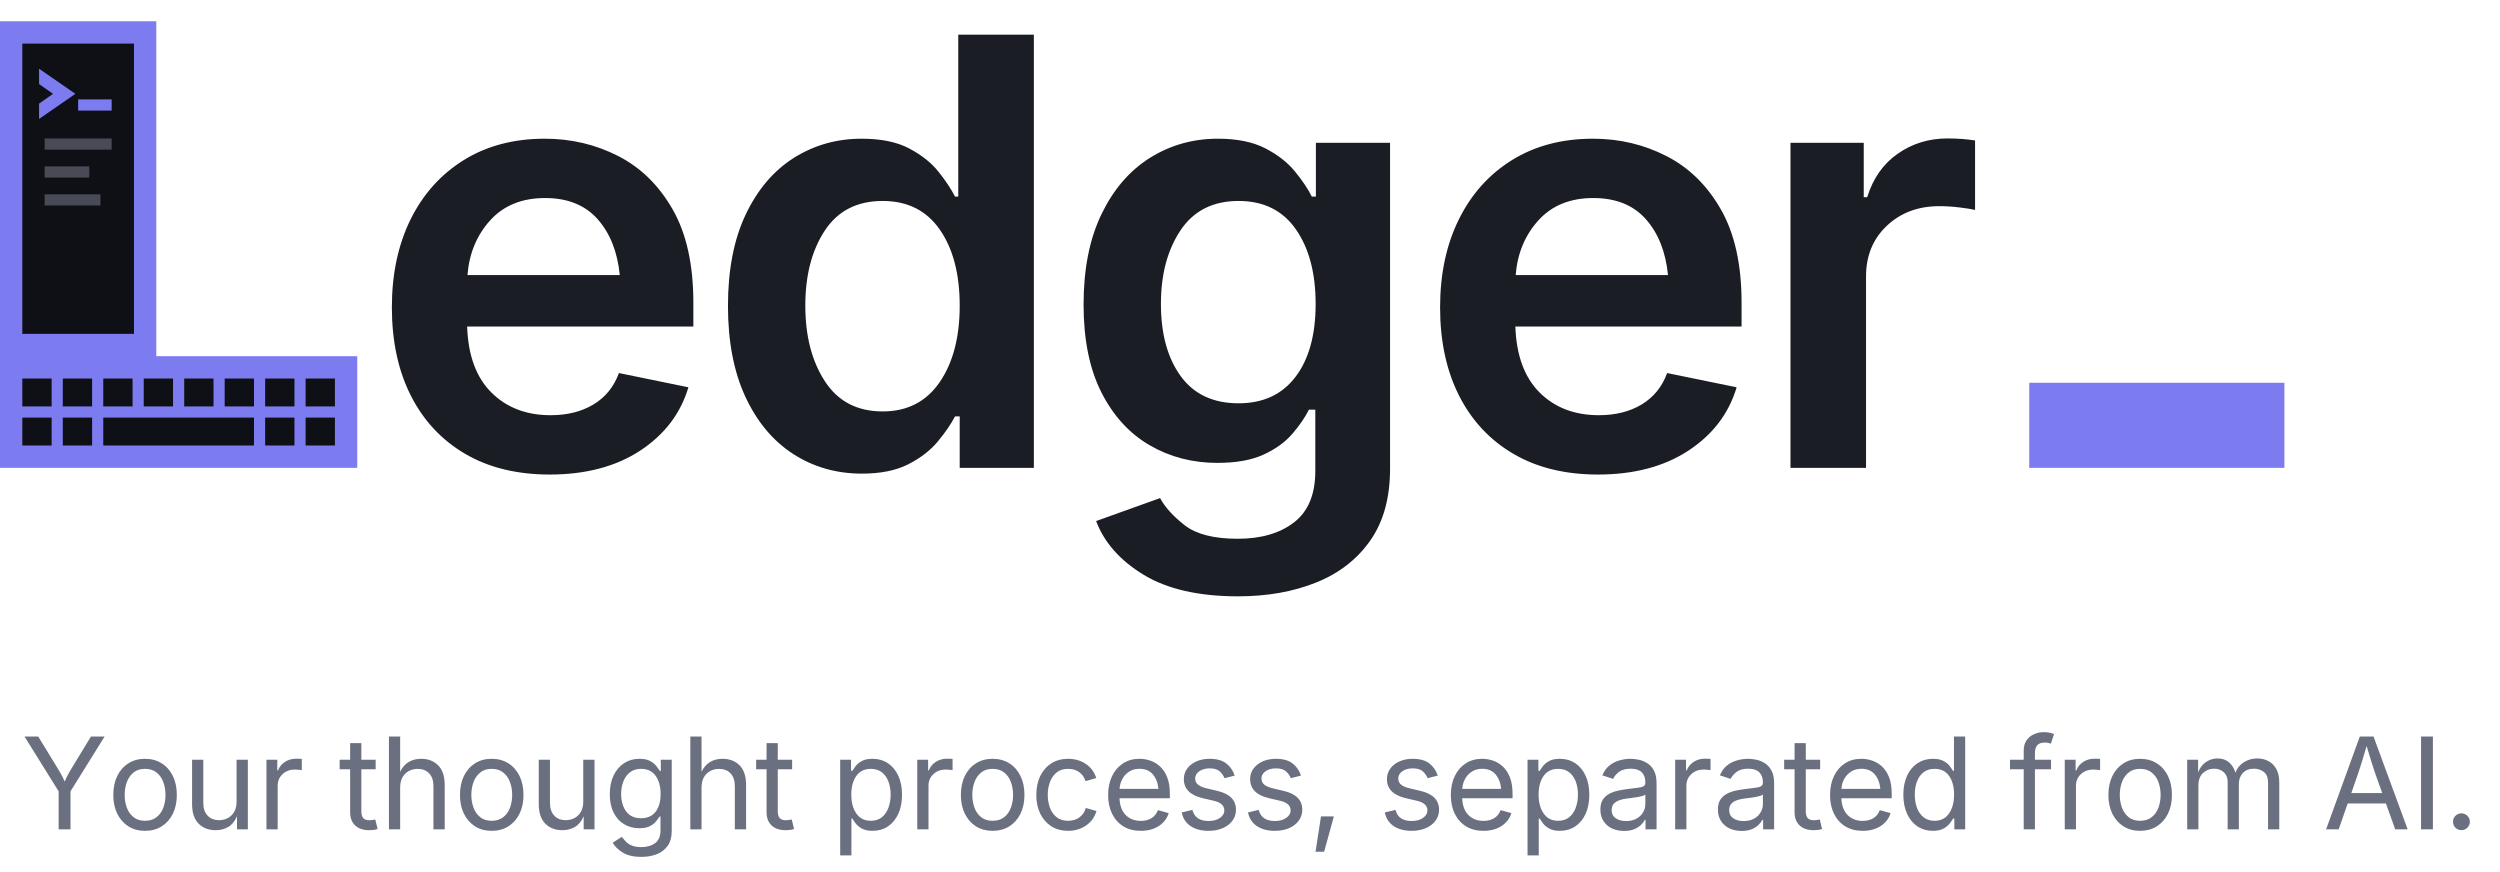
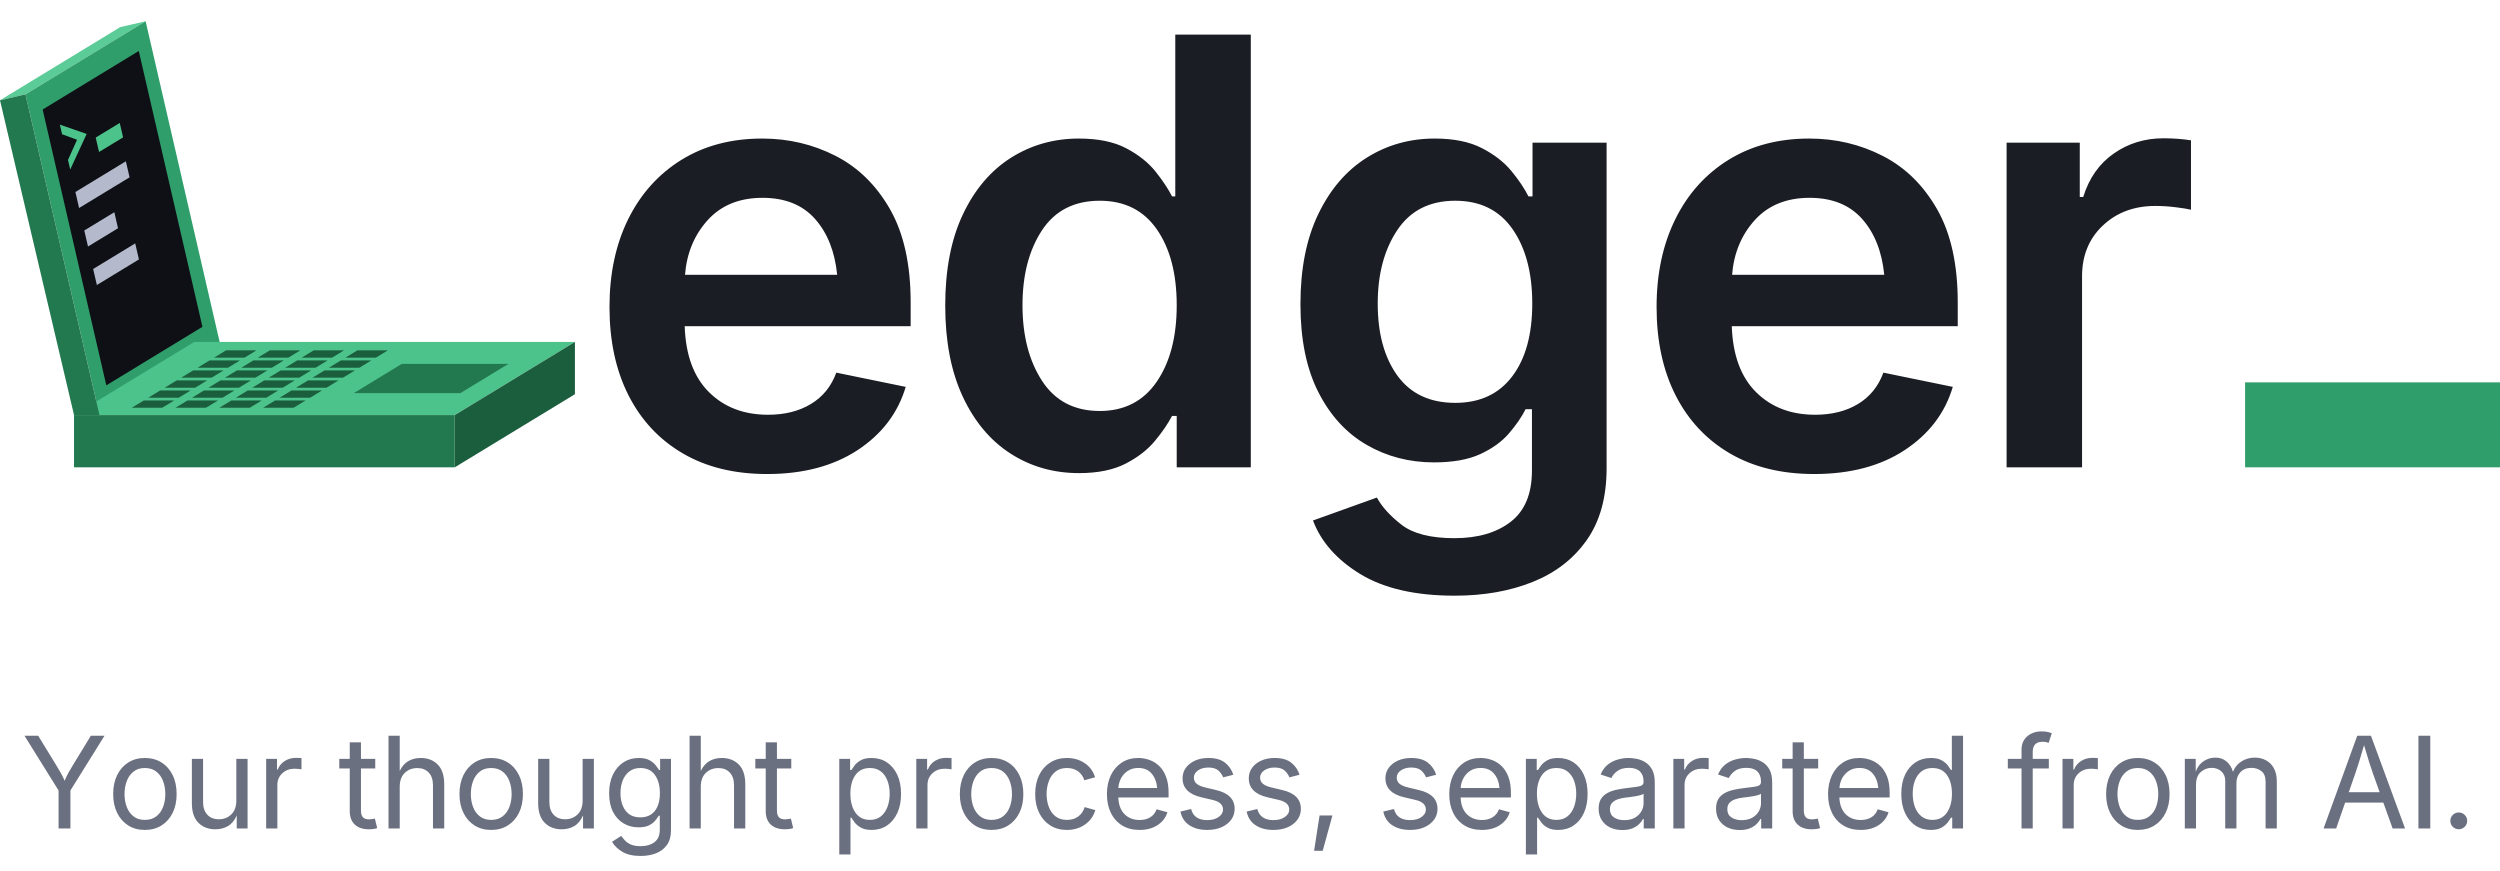
- <svg xmlns="http://www.w3.org/2000/svg" width="470.25" height="164" viewBox="0 0 470.25 164" role="img" aria-label="Ledger — Your thought process, separated from AI.">
-   <g transform="translate(0 4) scale(0.2625)">
-     <path d="M0 0L112 0L112 240L256 240L256 320L0 320Z" fill="#7C7CF0" />
-     <rect x="16" y="16" width="80" height="208" fill="#0E1016" />
-     <path d="M28 34L54 52L28 70L28 59L38 52L28 45Z" fill="#7C7CF0" />
-     <rect x="56" y="56" width="24" height="8" fill="#7C7CF0" />
-     <rect x="32" y="84" width="48" height="8" fill="#B4BACB" fill-opacity="0.35" />
-     <rect x="32" y="104" width="32" height="8" fill="#B4BACB" fill-opacity="0.35" />
-     <rect x="32" y="124" width="40" height="8" fill="#B4BACB" fill-opacity="0.35" />
-     <rect x="16" y="256" width="21" height="20" fill="#0E1016" />
-     <rect x="45" y="256" width="21" height="20" fill="#0E1016" />
-     <rect x="74" y="256" width="21" height="20" fill="#0E1016" />
-     <rect x="103" y="256" width="21" height="20" fill="#0E1016" />
-     <rect x="132" y="256" width="21" height="20" fill="#0E1016" />
-     <rect x="161" y="256" width="21" height="20" fill="#0E1016" />
-     <rect x="190" y="256" width="21" height="20" fill="#0E1016" />
-     <rect x="219" y="256" width="21" height="20" fill="#0E1016" />
-     <rect x="16" y="284" width="21" height="20" fill="#0E1016" />
-     <rect x="45" y="284" width="21" height="20" fill="#0E1016" />
-     <rect x="74" y="284" width="108" height="20" fill="#0E1016" />
-     <rect x="190" y="284" width="21" height="20" fill="#0E1016" />
-     <rect x="219" y="284" width="21" height="20" fill="#0E1016" />
+ <svg xmlns="http://www.w3.org/2000/svg" width="470.76" height="164" viewBox="0 0 470.76 164" role="img" aria-label="Ledger — Your thought process, separated from AI.">
+   <path d="M4.79 17.77L0.00 18.88L22.63 5.11L27.42 4.00Z" fill="#5BCB97" />
+   <path d="M18.73 78.16L4.79 17.77L27.42 4.00L41.36 64.39Z" fill="#2F9E6B" />
+   <path d="M20.02 72.56L8.03 20.62L26.13 9.60L38.12 61.54Z" fill="#0E1016" />
+   <path d="M11.27 23.47L16.32 25.22L13.22 31.93L12.80 30.12L14.51 26.32L11.69 25.28Z" fill="#4CC38A" />
+   <path d="M18.65 28.62L18.02 25.90L22.55 23.15L23.18 25.87Z" fill="#4CC38A" />
+   <path d="M14.89 39.17L14.20 36.15L23.70 30.37L24.40 33.39Z" fill="#B4BACB" />
+   <path d="M16.57 46.42L15.87 43.40L21.53 39.96L22.22 42.98Z" fill="#B4BACB" />
+   <path d="M18.24 53.67L17.54 50.65L25.46 45.83L26.16 48.85Z" fill="#B4BACB" />
+   <path d="M13.94 78.16L85.63 78.16L108.26 64.39L36.57 64.39Z" fill="#4CC38A" />
+   <path d="M24.81 76.78L30.54 76.78L32.81 75.41L27.07 75.41Z" fill="#1B5E3E" />
+   <path d="M27.91 74.90L33.64 74.90L35.91 73.52L30.17 73.52Z" fill="#1B5E3E" />
+   <path d="M31.01 73.01L36.74 73.01L39.01 71.63L33.27 71.63Z" fill="#1B5E3E" />
+   <path d="M34.11 71.12L39.84 71.12L42.10 69.75L36.37 69.75Z" fill="#1B5E3E" />
+   <path d="M37.21 69.24L42.94 69.24L45.20 67.86L39.47 67.86Z" fill="#1B5E3E" />
+   <path d="M40.31 67.35L46.04 67.35L48.30 65.97L42.57 65.97Z" fill="#1B5E3E" />
+   <path d="M33.05 76.78L38.79 76.78L41.05 75.41L35.31 75.41Z" fill="#1B5E3E" />
+   <path d="M36.15 74.90L41.89 74.90L44.15 73.52L38.41 73.52Z" fill="#1B5E3E" />
+   <path d="M39.25 73.01L44.99 73.01L47.25 71.63L41.51 71.63Z" fill="#1B5E3E" />
+   <path d="M42.35 71.12L48.09 71.12L50.35 69.75L44.61 69.75Z" fill="#1B5E3E" />
+   <path d="M45.45 69.24L51.19 69.24L53.45 67.86L47.71 67.86Z" fill="#1B5E3E" />
+   <path d="M48.55 67.35L54.29 67.35L56.55 65.97L50.81 65.97Z" fill="#1B5E3E" />
+   <path d="M41.30 76.78L47.03 76.78L49.29 75.41L43.56 75.41Z" fill="#1B5E3E" />
+   <path d="M44.40 74.90L50.13 74.90L52.39 73.52L46.66 73.52Z" fill="#1B5E3E" />
+   <path d="M47.50 73.01L53.23 73.01L55.49 71.63L49.76 71.63Z" fill="#1B5E3E" />
+   <path d="M50.60 71.12L56.33 71.12L58.59 69.75L52.86 69.75Z" fill="#1B5E3E" />
+   <path d="M53.70 69.24L59.43 69.24L61.69 67.86L55.96 67.86Z" fill="#1B5E3E" />
+   <path d="M56.80 67.35L62.53 67.35L64.79 65.97L59.06 65.97Z" fill="#1B5E3E" />
+   <path d="M49.54 76.78L55.28 76.78L57.54 75.41L51.80 75.41Z" fill="#1B5E3E" />
+   <path d="M52.64 74.90L58.38 74.90L60.64 73.52L54.90 73.52Z" fill="#1B5E3E" />
+   <path d="M55.74 73.01L61.48 73.01L63.74 71.63L58.00 71.63Z" fill="#1B5E3E" />
+   <path d="M58.84 71.12L64.58 71.12L66.84 69.75L61.10 69.75Z" fill="#1B5E3E" />
+   <path d="M61.94 69.24L67.67 69.24L69.94 67.86L64.20 67.86Z" fill="#1B5E3E" />
+   <path d="M65.04 67.35L70.77 67.35L73.04 65.97L67.30 65.97Z" fill="#1B5E3E" />
+   <path d="M66.61 74.03L86.68 74.03L95.74 68.52L75.66 68.52Z" fill="#23794F" />
+   <path d="M85.63 78.16L108.26 64.39L108.26 74.23L85.63 88.00Z" fill="#1B5E3E" />
+   <path d="M13.94 78.16L85.63 78.16L85.63 88.00L13.94 88.00Z" fill="#23794F" />
+   <path d="M18.73 78.16L4.79 17.77L0.00 18.88L13.94 78.16Z" fill="#23794F" />
+   <g transform="translate(41.06 0)">
+     <path d="M103.40 89.26L103.40 89.26Q94.16 89.26 87.52 85.38Q80.87 81.49 77.29 74.44Q73.71 67.38 73.71 57.81L73.71 57.81Q73.71 48.41 77.23 41.27Q80.76 34.13 87.24 30.11Q93.72 26.09 102.47 26.09L102.47 26.09Q109.91 26.09 116.28 29.35Q122.65 32.60 126.54 39.41Q130.42 46.22 130.42 56.94L130.42 56.94L130.42 61.42L87.87 61.42Q88.14 69.57 92.44 73.84Q96.73 78.10 103.57 78.10L103.57 78.10Q108.27 78.10 111.63 76.08Q115.00 74.05 116.42 70.17L116.42 70.17L129.49 72.85Q127.30 80.23 120.44 84.75Q113.57 89.26 103.40 89.26ZM87.93 51.74L87.93 51.74L116.58 51.74Q115.93 45.18 112.40 41.21Q108.87 37.25 102.53 37.25L102.53 37.25Q96.02 37.25 92.22 41.43Q88.42 45.62 87.93 51.74ZM162.14 89.09L162.14 89.09Q154.93 89.09 149.21 85.40Q143.50 81.71 140.22 74.66Q136.93 67.60 136.93 57.54L136.93 57.54Q136.93 47.37 140.27 40.34Q143.61 33.31 149.32 29.70Q155.04 26.09 162.09 26.09L162.09 26.09Q167.56 26.09 171.03 27.93Q174.50 29.76 176.53 32.30Q178.55 34.84 179.64 36.98L179.64 36.98L180.25 36.98L180.25 6.52L194.47 6.52L194.47 88L180.52 88L180.52 78.32L179.64 78.32Q178.50 80.51 176.42 83.02Q174.34 85.54 170.87 87.32Q167.39 89.09 162.14 89.09ZM166.03 77.39L166.03 77.39Q172.97 77.39 176.75 71.89Q180.52 66.40 180.52 57.48L180.52 57.48Q180.52 48.57 176.77 43.18Q173.03 37.80 166.03 37.80L166.03 37.80Q158.81 37.80 155.14 43.38Q151.48 48.95 151.48 57.48L151.48 57.48Q151.48 66.07 155.17 71.73Q158.86 77.39 166.03 77.39ZM232.86 112.17L232.86 112.17Q221.82 112.17 215.14 108.13Q208.47 104.08 206.18 98.01L206.18 98.01L218.21 93.69Q219.63 96.31 222.88 98.83Q226.14 101.34 232.81 101.34L232.81 101.34Q239.43 101.34 243.42 98.25Q247.41 95.16 247.41 88.60L247.41 88.60L247.41 77.06L246.21 77.06Q245.11 79.25 243.09 81.60Q241.07 83.95 237.68 85.51Q234.29 87.07 228.98 87.07L228.98 87.07Q221.98 87.07 216.27 83.76Q210.55 80.45 207.19 73.84Q203.82 67.22 203.82 57.27L203.82 57.27Q203.82 47.26 207.19 40.29Q210.55 33.31 216.29 29.70Q222.04 26.09 229.09 26.09L229.09 26.09Q234.50 26.09 238.00 27.90Q241.50 29.70 243.58 32.25Q245.66 34.79 246.75 36.98L246.75 36.98L247.52 36.98L247.52 26.86L261.47 26.86L261.47 88.16Q261.47 96.37 257.75 101.67Q254.03 106.98 247.57 109.57Q241.12 112.17 232.86 112.17ZM232.97 75.86L232.97 75.86Q239.92 75.86 243.69 70.88Q247.47 65.91 247.47 57.16L247.47 57.16Q247.47 48.46 243.75 43.13Q240.03 37.80 232.97 37.80L232.97 37.80Q225.75 37.80 222.06 43.32Q218.37 48.84 218.37 57.16L218.37 57.16Q218.37 65.63 222.09 70.75Q225.81 75.86 232.97 75.86ZM300.57 89.26L300.57 89.26Q291.33 89.26 284.69 85.38Q278.04 81.49 274.46 74.44Q270.88 67.38 270.88 57.81L270.88 57.81Q270.88 48.41 274.41 41.27Q277.93 34.13 284.41 30.11Q290.89 26.09 299.64 26.09L299.64 26.09Q307.08 26.09 313.45 29.35Q319.82 32.60 323.71 39.41Q327.59 46.22 327.59 56.94L327.59 56.94L327.59 61.42L285.04 61.42Q285.32 69.57 289.61 73.84Q293.90 78.10 300.74 78.10L300.74 78.10Q305.44 78.10 308.80 76.08Q312.17 74.05 313.59 70.17L313.59 70.17L326.66 72.85Q324.47 80.23 317.61 84.75Q310.75 89.26 300.57 89.26ZM285.10 51.74L285.10 51.74L313.75 51.74Q313.10 45.18 309.57 41.21Q306.04 37.25 299.70 37.25L299.70 37.25Q293.19 37.25 289.39 41.43Q285.59 45.62 285.10 51.74ZM351.00 88L336.79 88L336.79 26.86L350.57 26.86L350.57 37.09L351.22 37.09Q352.86 31.78 356.97 28.91Q361.07 26.04 366.32 26.04L366.32 26.04Q369.05 26.04 371.51 26.42L371.51 26.42L371.51 39.49Q370.64 39.27 368.67 39.03Q366.70 38.78 364.79 38.78L364.79 38.78Q358.82 38.78 354.91 42.47Q351.00 46.16 351.00 52.02L351.00 52.02L351.00 88Z" fill="#1B1D24" />
+     <rect x="381.7" y="72" width="48" height="16" fill="#2F9E6B" />
  </g>
-   <path d="M103.40 89.26L103.40 89.26Q94.16 89.26 87.52 85.38Q80.87 81.49 77.29 74.44Q73.71 67.38 73.71 57.81L73.71 57.81Q73.71 48.41 77.23 41.27Q80.76 34.13 87.24 30.11Q93.72 26.09 102.47 26.09L102.47 26.09Q109.91 26.09 116.28 29.35Q122.65 32.60 126.54 39.41Q130.42 46.22 130.42 56.94L130.42 56.94L130.42 61.42L87.87 61.42Q88.14 69.57 92.44 73.84Q96.73 78.10 103.57 78.10L103.57 78.10Q108.27 78.10 111.63 76.08Q115.00 74.05 116.42 70.17L116.42 70.17L129.49 72.85Q127.30 80.23 120.44 84.75Q113.57 89.26 103.40 89.26ZM87.93 51.74L87.93 51.74L116.58 51.74Q115.93 45.18 112.40 41.21Q108.87 37.25 102.53 37.25L102.53 37.25Q96.02 37.25 92.22 41.43Q88.42 45.62 87.93 51.74ZM162.14 89.09L162.14 89.09Q154.93 89.09 149.21 85.40Q143.50 81.71 140.22 74.66Q136.93 67.60 136.93 57.54L136.93 57.54Q136.93 47.37 140.27 40.34Q143.61 33.31 149.32 29.70Q155.04 26.09 162.09 26.09L162.09 26.09Q167.56 26.09 171.03 27.93Q174.50 29.76 176.53 32.30Q178.55 34.84 179.64 36.98L179.64 36.98L180.25 36.98L180.25 6.52L194.47 6.52L194.47 88L180.52 88L180.52 78.32L179.64 78.32Q178.50 80.51 176.42 83.02Q174.34 85.54 170.87 87.32Q167.39 89.09 162.14 89.09ZM166.03 77.39L166.03 77.39Q172.97 77.39 176.75 71.89Q180.52 66.40 180.52 57.48L180.52 57.48Q180.52 48.57 176.77 43.18Q173.03 37.80 166.03 37.80L166.03 37.80Q158.81 37.80 155.14 43.38Q151.48 48.95 151.48 57.48L151.48 57.48Q151.48 66.07 155.17 71.73Q158.86 77.39 166.03 77.39ZM232.86 112.17L232.86 112.17Q221.82 112.17 215.14 108.13Q208.47 104.08 206.18 98.01L206.18 98.01L218.21 93.69Q219.63 96.31 222.88 98.83Q226.14 101.34 232.81 101.34L232.81 101.34Q239.43 101.34 243.42 98.25Q247.41 95.16 247.41 88.60L247.41 88.60L247.41 77.06L246.21 77.06Q245.11 79.25 243.09 81.60Q241.07 83.95 237.68 85.51Q234.29 87.07 228.98 87.07L228.98 87.07Q221.98 87.07 216.27 83.76Q210.55 80.45 207.19 73.84Q203.82 67.22 203.82 57.27L203.82 57.27Q203.82 47.26 207.19 40.29Q210.55 33.31 216.29 29.70Q222.04 26.09 229.09 26.09L229.09 26.09Q234.50 26.09 238.00 27.90Q241.50 29.70 243.58 32.25Q245.66 34.79 246.75 36.98L246.75 36.98L247.52 36.98L247.52 26.86L261.47 26.86L261.47 88.16Q261.47 96.37 257.75 101.67Q254.03 106.98 247.57 109.57Q241.12 112.17 232.86 112.17ZM232.97 75.86L232.97 75.86Q239.92 75.86 243.69 70.88Q247.47 65.91 247.47 57.16L247.47 57.16Q247.47 48.46 243.75 43.13Q240.03 37.80 232.97 37.80L232.97 37.80Q225.75 37.80 222.06 43.32Q218.37 48.84 218.37 57.16L218.37 57.16Q218.37 65.63 222.09 70.75Q225.81 75.86 232.97 75.86ZM300.57 89.26L300.57 89.26Q291.33 89.26 284.69 85.38Q278.04 81.49 274.46 74.44Q270.88 67.38 270.88 57.81L270.88 57.81Q270.88 48.41 274.41 41.27Q277.93 34.13 284.41 30.11Q290.89 26.09 299.64 26.09L299.64 26.09Q307.08 26.09 313.45 29.35Q319.82 32.60 323.71 39.41Q327.59 46.22 327.59 56.94L327.59 56.94L327.59 61.42L285.04 61.42Q285.32 69.57 289.61 73.84Q293.90 78.10 300.74 78.10L300.74 78.10Q305.44 78.10 308.80 76.08Q312.17 74.05 313.59 70.17L313.59 70.17L326.66 72.85Q324.47 80.23 317.61 84.75Q310.75 89.26 300.57 89.26ZM285.10 51.74L285.10 51.74L313.75 51.74Q313.10 45.18 309.57 41.21Q306.04 37.25 299.70 37.25L299.70 37.25Q293.19 37.25 289.39 41.43Q285.59 45.62 285.10 51.74ZM351.00 88L336.79 88L336.79 26.86L350.57 26.86L350.57 37.09L351.22 37.09Q352.86 31.78 356.97 28.91Q361.07 26.04 366.32 26.04L366.32 26.04Q369.05 26.04 371.51 26.42L371.51 26.42L371.51 39.49Q370.64 39.27 368.67 39.03Q366.70 38.78 364.79 38.78L364.79 38.78Q358.82 38.78 354.91 42.47Q351.00 46.16 351.00 52.02L351.00 52.02L351.00 88Z" fill="#1B1D24" />
-   <rect x="381.7" y="72" width="48" height="16" fill="#7C7CF0" />
  <path d="M13.26 156L11.03 156L11.03 148.85L4.61 138.54L7.19 138.54L10.64 144.18Q11.09 144.90 11.45 145.55Q11.82 146.20 12.17 147.02L12.17 147.02Q12.52 146.18 12.88 145.52Q13.25 144.87 13.67 144.18L13.67 144.18L17.11 138.54L19.68 138.54L13.26 148.85L13.26 156ZM27.27 156.28L27.27 156.28Q25.49 156.28 24.15 155.44Q22.81 154.59 22.06 153.07Q21.31 151.55 21.31 149.53L21.31 149.53Q21.31 147.48 22.06 145.95Q22.81 144.42 24.15 143.58Q25.49 142.73 27.27 142.73L27.27 142.73Q29.07 142.73 30.41 143.58Q31.76 144.42 32.51 145.95Q33.26 147.48 33.26 149.53L33.26 149.53Q33.26 151.55 32.51 153.07Q31.76 154.59 30.41 155.44Q29.07 156.28 27.27 156.28ZM27.27 154.39L27.27 154.39Q28.60 154.39 29.45 153.71Q30.31 153.04 30.72 151.93Q31.13 150.82 31.13 149.53L31.13 149.53Q31.13 148.23 30.72 147.11Q30.31 145.99 29.45 145.31Q28.60 144.62 27.27 144.62L27.27 144.62Q25.96 144.62 25.12 145.31Q24.27 145.99 23.86 147.11Q23.45 148.22 23.45 149.53L23.45 149.53Q23.45 150.82 23.86 151.93Q24.27 153.04 25.12 153.71Q25.96 154.39 27.27 154.39ZM40.57 156.16L40.57 156.16Q38.59 156.16 37.36 154.93Q36.13 153.70 36.13 151.22L36.13 151.22L36.13 142.90L38.24 142.90L38.24 151.04Q38.24 152.55 39.04 153.41Q39.83 154.27 41.21 154.27L41.21 154.27Q42.61 154.27 43.56 153.35Q44.50 152.43 44.50 150.75L44.50 150.75L44.50 142.90L46.62 142.90L46.62 156L44.58 156L44.58 153.55Q43.94 154.98 42.90 155.57Q41.86 156.16 40.57 156.16ZM52.23 156L50.12 156L50.12 142.90L52.16 142.90L52.16 144.91L52.30 144.91Q52.67 143.92 53.60 143.31Q54.53 142.71 55.70 142.71L55.70 142.71Q55.94 142.71 56.26 142.72Q56.58 142.73 56.77 142.75L56.77 142.75L56.77 144.87Q56.67 144.84 56.30 144.80Q55.92 144.75 55.50 144.75L55.50 144.75Q54.08 144.75 53.16 145.61Q52.23 146.47 52.23 147.80L52.23 147.80L52.23 156ZM67.97 142.90L70.66 142.90L70.66 144.70L67.97 144.70L67.97 152.60Q67.97 153.48 68.33 153.88Q68.68 154.29 69.52 154.29L69.52 154.29Q69.71 154.29 70.03 154.24Q70.34 154.20 70.59 154.15L70.59 154.15L71.03 155.93Q70.70 156.05 70.28 156.11Q69.87 156.16 69.46 156.16L69.46 156.16Q67.76 156.16 66.81 155.27Q65.86 154.37 65.86 152.77L65.86 152.77L65.86 144.70L63.89 144.70L63.89 142.90L65.86 142.90L65.86 139.78L67.97 139.78L67.97 142.90ZM75.27 148.15L75.27 148.15L75.27 156L73.16 156L73.16 138.54L75.27 138.54L75.27 145.17Q75.91 143.86 76.92 143.30Q77.92 142.73 79.21 142.73L79.21 142.73Q81.20 142.73 82.42 143.96Q83.65 145.20 83.65 147.68L83.65 147.68L83.65 156L81.53 156L81.53 147.86Q81.53 146.34 80.74 145.49Q79.94 144.63 78.57 144.63L78.57 144.63Q77.16 144.63 76.21 145.55Q75.27 146.47 75.27 148.15ZM92.48 156.28L92.48 156.28Q90.70 156.28 89.36 155.44Q88.02 154.59 87.27 153.07Q86.52 151.55 86.52 149.53L86.52 149.53Q86.52 147.48 87.27 145.95Q88.02 144.42 89.36 143.58Q90.70 142.73 92.48 142.73L92.48 142.73Q94.28 142.73 95.62 143.58Q96.97 144.42 97.72 145.95Q98.47 147.48 98.47 149.53L98.47 149.53Q98.47 151.55 97.72 153.07Q96.97 154.59 95.62 155.44Q94.28 156.28 92.48 156.28ZM92.48 154.39L92.48 154.39Q93.81 154.39 94.66 153.71Q95.52 153.04 95.93 151.93Q96.34 150.82 96.34 149.53L96.34 149.53Q96.34 148.23 95.93 147.11Q95.52 145.99 94.66 145.31Q93.81 144.62 92.48 144.62L92.48 144.62Q91.17 144.62 90.33 145.31Q89.48 145.99 89.07 147.11Q88.66 148.22 88.66 149.53L88.66 149.53Q88.66 150.82 89.07 151.93Q89.48 153.04 90.33 153.71Q91.17 154.39 92.48 154.39ZM105.78 156.16L105.78 156.16Q103.80 156.16 102.57 154.93Q101.34 153.70 101.34 151.22L101.34 151.22L101.34 142.90L103.45 142.90L103.45 151.04Q103.45 152.55 104.25 153.41Q105.04 154.27 106.42 154.27L106.42 154.27Q107.82 154.27 108.77 153.35Q109.71 152.43 109.71 150.75L109.71 150.75L109.71 142.90L111.83 142.90L111.83 156L109.79 156L109.79 153.55Q109.15 154.98 108.11 155.57Q107.07 156.16 105.78 156.16ZM120.64 161.18L120.64 161.18Q118.46 161.18 117.16 160.38Q115.86 159.59 115.25 158.51L115.25 158.51L116.96 157.41Q117.24 157.78 117.66 158.24Q118.07 158.70 118.78 159.02Q119.49 159.34 120.64 159.34L120.64 159.34Q122.21 159.34 123.23 158.59Q124.24 157.84 124.24 156.22L124.24 156.22L124.24 153.60L124.04 153.60Q123.82 153.97 123.41 154.49Q123.01 155.00 122.25 155.40Q121.50 155.79 120.23 155.79L120.23 155.79Q118.66 155.79 117.41 155.04Q116.15 154.30 115.43 152.87Q114.70 151.44 114.70 149.39L114.70 149.39Q114.70 147.36 115.41 145.87Q116.13 144.38 117.39 143.55Q118.65 142.73 120.28 142.73L120.28 142.73Q121.54 142.73 122.30 143.15Q123.06 143.57 123.47 144.11Q123.88 144.64 124.10 145.00L124.10 145.00L124.30 145.00L124.30 142.90L126.35 142.90L126.35 156.34Q126.35 158.03 125.59 159.10Q124.82 160.17 123.53 160.68Q122.24 161.18 120.64 161.18ZM120.58 153.91L120.58 153.91Q122.36 153.91 123.31 152.70Q124.26 151.49 124.26 149.34L124.26 149.34Q124.26 147.26 123.33 145.94Q122.40 144.62 120.58 144.62L120.58 144.62Q119.34 144.62 118.51 145.26Q117.68 145.90 117.26 146.96Q116.84 148.03 116.84 149.34L116.84 149.34Q116.84 151.36 117.79 152.64Q118.74 153.91 120.58 153.91ZM131.96 148.15L131.96 148.15L131.96 156L129.85 156L129.85 138.54L131.96 138.54L131.96 145.17Q132.61 143.86 133.61 143.30Q134.61 142.73 135.90 142.73L135.90 142.73Q137.89 142.73 139.12 143.96Q140.34 145.20 140.34 147.68L140.34 147.68L140.34 156L138.22 156L138.22 147.86Q138.22 146.34 137.43 145.49Q136.64 144.63 135.27 144.63L135.27 144.63Q133.85 144.63 132.90 145.55Q131.96 146.47 131.96 148.15ZM146.30 142.90L149.00 142.90L149.00 144.70L146.30 144.70L146.30 152.60Q146.30 153.48 146.66 153.88Q147.02 154.29 147.85 154.29L147.85 154.29Q148.05 154.29 148.36 154.24Q148.67 154.20 148.93 154.15L148.93 154.15L149.36 155.93Q149.03 156.05 148.62 156.11Q148.20 156.16 147.79 156.16L147.79 156.16Q146.09 156.16 145.14 155.27Q144.19 154.37 144.19 152.77L144.19 152.77L144.19 144.70L142.23 144.70L142.23 142.90L144.19 142.90L144.19 139.78L146.30 139.78L146.30 142.90ZM160.15 160.90L158.04 160.90L158.04 142.90L160.08 142.90L160.08 145.00L160.32 145.00Q160.54 144.64 160.94 144.11Q161.34 143.58 162.09 143.16Q162.84 142.73 164.11 142.73L164.11 142.73Q165.76 142.73 167.00 143.55Q168.25 144.38 168.96 145.89Q169.67 147.41 169.67 149.48L169.67 149.48Q169.67 151.57 168.97 153.09Q168.26 154.62 167.02 155.45Q165.77 156.28 164.13 156.28L164.13 156.28Q162.88 156.28 162.12 155.85Q161.36 155.43 160.95 154.88Q160.54 154.34 160.32 153.97L160.32 153.97L160.15 153.97L160.15 160.90ZM163.81 154.39L163.81 154.39Q165.04 154.39 165.87 153.73Q166.69 153.07 167.11 151.95Q167.53 150.83 167.53 149.46L167.53 149.46Q167.53 148.10 167.11 147.01Q166.70 145.91 165.88 145.27Q165.05 144.62 163.81 144.62L163.81 144.62Q162.01 144.62 161.07 145.96Q160.13 147.29 160.13 149.46L160.13 149.46Q160.13 151.65 161.08 153.02Q162.03 154.39 163.81 154.39ZM174.65 156L172.54 156L172.54 142.90L174.58 142.90L174.58 144.91L174.72 144.91Q175.08 143.92 176.01 143.31Q176.95 142.71 178.12 142.71L178.12 142.71Q178.35 142.71 178.67 142.72Q179.00 142.73 179.18 142.75L179.18 142.75L179.18 144.87Q179.09 144.84 178.72 144.80Q178.34 144.75 177.92 144.75L177.92 144.75Q176.50 144.75 175.58 145.61Q174.65 146.47 174.65 147.80L174.65 147.80L174.65 156ZM186.71 156.28L186.71 156.28Q184.93 156.28 183.58 155.44Q182.24 154.59 181.49 153.07Q180.74 151.55 180.74 149.53L180.74 149.53Q180.74 147.48 181.49 145.95Q182.24 144.42 183.58 143.58Q184.93 142.73 186.71 142.73L186.71 142.73Q188.50 142.73 189.85 143.58Q191.20 144.42 191.95 145.95Q192.70 147.48 192.70 149.53L192.70 149.53Q192.70 151.55 191.95 153.07Q191.20 154.59 189.85 155.44Q188.50 156.28 186.71 156.28ZM186.71 154.39L186.71 154.39Q188.03 154.39 188.89 153.71Q189.74 153.04 190.15 151.93Q190.56 150.82 190.56 149.53L190.56 149.53Q190.56 148.23 190.15 147.11Q189.74 145.99 188.89 145.31Q188.03 144.62 186.71 144.62L186.71 144.62Q185.39 144.62 184.55 145.31Q183.71 145.99 183.30 147.11Q182.89 148.22 182.89 149.53L182.89 149.53Q182.89 150.82 183.30 151.93Q183.71 153.04 184.55 153.71Q185.39 154.39 186.71 154.39ZM200.90 156.28L200.90 156.28Q199.12 156.28 197.77 155.44Q196.43 154.59 195.68 153.07Q194.93 151.55 194.93 149.53L194.93 149.53Q194.93 147.48 195.68 145.95Q196.43 144.42 197.77 143.58Q199.12 142.73 200.90 142.73L200.90 142.73Q202.80 142.73 204.23 143.69Q205.67 144.64 206.21 146.36L206.21 146.36L204.18 146.93Q203.89 145.92 203.04 145.27Q202.19 144.62 200.90 144.62L200.90 144.62Q199.59 144.62 198.74 145.31Q197.90 145.99 197.49 147.11Q197.08 148.22 197.08 149.53L197.08 149.53Q197.08 150.82 197.49 151.93Q197.90 153.04 198.74 153.71Q199.59 154.39 200.90 154.39L200.90 154.39Q202.22 154.39 203.08 153.72Q203.94 153.05 204.24 151.98L204.24 151.98L206.25 152.55Q205.73 154.30 204.27 155.29Q202.82 156.28 200.90 156.28ZM214.58 156.28L214.58 156.28Q212.69 156.28 211.31 155.44Q209.93 154.59 209.19 153.08Q208.44 151.57 208.44 149.55L208.44 149.55Q208.44 147.54 209.17 146.00Q209.90 144.47 211.23 143.60Q212.56 142.73 214.34 142.73L214.34 142.73Q215.38 142.73 216.39 143.08Q217.41 143.43 218.23 144.19Q219.06 144.96 219.55 146.21Q220.05 147.47 220.05 149.29L220.05 149.29L220.05 150.16L210.58 150.16Q210.66 152.21 211.75 153.31Q212.85 154.41 214.60 154.41L214.60 154.41Q215.76 154.41 216.59 153.90Q217.43 153.39 217.80 152.39L217.80 152.39L219.83 152.95Q219.38 154.44 217.99 155.36Q216.60 156.28 214.58 156.28ZM210.59 148.38L210.59 148.38L217.90 148.38Q217.75 146.71 216.85 145.66Q215.96 144.61 214.34 144.61L214.34 144.61Q213.21 144.61 212.40 145.14Q211.58 145.66 211.12 146.52Q210.65 147.38 210.59 148.38ZM227.32 156.28L227.32 156.28Q225.31 156.28 223.97 155.40Q222.63 154.52 222.28 152.82L222.28 152.82L224.29 152.34Q224.57 153.42 225.35 153.93Q226.13 154.43 227.30 154.43L227.30 154.43Q228.67 154.43 229.48 153.84Q230.30 153.26 230.30 152.45L230.30 152.45Q230.30 151.10 228.38 150.64L228.38 150.64L226.20 150.13Q222.68 149.30 222.68 146.55L222.68 146.55Q222.68 145.43 223.31 144.57Q223.95 143.71 225.04 143.22Q226.14 142.73 227.53 142.73L227.53 142.73Q229.56 142.73 230.68 143.62Q231.80 144.50 232.24 145.89L232.24 145.89L230.33 146.38Q230.06 145.68 229.44 145.10Q228.81 144.53 227.54 144.53L227.54 144.53Q226.37 144.53 225.59 145.07Q224.81 145.61 224.81 146.43L224.81 146.43Q224.81 147.15 225.34 147.59Q225.87 148.03 227.02 148.30L227.02 148.30L229.00 148.77Q230.78 149.19 231.63 150.08Q232.49 150.96 232.49 152.31L232.49 152.31Q232.49 153.46 231.84 154.35Q231.19 155.25 230.02 155.77Q228.86 156.28 227.32 156.28ZM239.79 156.28L239.79 156.28Q237.77 156.28 236.44 155.40Q235.10 154.52 234.75 152.82L234.75 152.82L236.75 152.34Q237.04 153.42 237.82 153.93Q238.59 154.43 239.77 154.43L239.77 154.43Q241.14 154.43 241.95 153.84Q242.77 153.26 242.77 152.45L242.77 152.45Q242.77 151.10 240.84 150.64L240.84 150.64L238.66 150.13Q235.15 149.30 235.15 146.55L235.15 146.55Q235.15 145.43 235.78 144.57Q236.41 143.71 237.51 143.22Q238.61 142.73 240.00 142.73L240.00 142.73Q242.03 142.73 243.15 143.62Q244.27 144.50 244.71 145.89L244.71 145.89L242.80 146.38Q242.53 145.68 241.91 145.10Q241.28 144.53 240.01 144.53L240.01 144.53Q238.84 144.53 238.06 145.07Q237.28 145.61 237.28 146.43L237.28 146.43Q237.28 147.15 237.81 147.59Q238.34 148.03 239.49 148.30L239.49 148.30L241.47 148.77Q243.25 149.19 244.10 150.08Q244.96 150.96 244.96 152.31L244.96 152.31Q244.96 153.46 244.31 154.35Q243.66 155.25 242.49 155.77Q241.33 156.28 239.79 156.28ZM249.07 160.21L247.45 160.21L248.48 153.56L250.90 153.56L249.07 160.21ZM265.52 156.28L265.52 156.28Q263.51 156.28 262.17 155.40Q260.83 154.52 260.48 152.82L260.48 152.82L262.49 152.34Q262.77 153.42 263.55 153.93Q264.33 154.43 265.50 154.43L265.50 154.43Q266.87 154.43 267.68 153.84Q268.50 153.26 268.50 152.45L268.50 152.45Q268.50 151.10 266.58 150.64L266.58 150.64L264.40 150.13Q260.88 149.30 260.88 146.55L260.88 146.55Q260.88 145.43 261.51 144.57Q262.15 143.71 263.24 143.22Q264.34 142.73 265.73 142.73L265.73 142.73Q267.76 142.73 268.88 143.62Q270.00 144.50 270.44 145.89L270.44 145.89L268.53 146.38Q268.26 145.68 267.64 145.10Q267.01 144.53 265.74 144.53L265.74 144.53Q264.57 144.53 263.79 145.07Q263.01 145.61 263.01 146.43L263.01 146.43Q263.01 147.15 263.54 147.59Q264.07 148.03 265.22 148.30L265.22 148.30L267.20 148.77Q268.98 149.19 269.83 150.08Q270.69 150.96 270.69 152.31L270.69 152.31Q270.69 153.46 270.04 154.35Q269.39 155.25 268.22 155.77Q267.06 156.28 265.52 156.28ZM279.04 156.28L279.04 156.28Q277.15 156.28 275.77 155.44Q274.39 154.59 273.65 153.08Q272.90 151.57 272.90 149.55L272.90 149.55Q272.90 147.54 273.63 146.00Q274.36 144.47 275.69 143.60Q277.02 142.73 278.80 142.73L278.80 142.73Q279.84 142.73 280.86 143.08Q281.87 143.43 282.69 144.19Q283.52 144.96 284.01 146.21Q284.51 147.47 284.51 149.29L284.51 149.29L284.51 150.16L275.04 150.16Q275.12 152.21 276.21 153.31Q277.31 154.41 279.06 154.41L279.06 154.41Q280.22 154.41 281.05 153.90Q281.89 153.39 282.26 152.39L282.26 152.39L284.29 152.95Q283.84 154.44 282.45 155.36Q281.06 156.28 279.04 156.28ZM275.05 148.38L275.05 148.38L282.36 148.38Q282.21 146.71 281.31 145.66Q280.42 144.61 278.80 144.61L278.80 144.61Q277.67 144.61 276.86 145.14Q276.04 145.66 275.58 146.52Q275.11 147.38 275.05 148.38ZM289.44 160.90L287.33 160.90L287.33 142.90L289.37 142.90L289.37 145.00L289.60 145.00Q289.83 144.64 290.22 144.11Q290.62 143.58 291.37 143.16Q292.12 142.73 293.40 142.73L293.40 142.73Q295.04 142.73 296.29 143.55Q297.54 144.38 298.24 145.89Q298.95 147.41 298.95 149.48L298.95 149.48Q298.95 151.57 298.25 153.09Q297.55 154.62 296.30 155.45Q295.05 156.28 293.41 156.28L293.41 156.28Q292.17 156.28 291.41 155.85Q290.65 155.43 290.24 154.88Q289.83 154.34 289.60 153.97L289.60 153.97L289.44 153.97L289.44 160.90ZM293.09 154.39L293.09 154.39Q294.33 154.39 295.15 153.73Q295.98 153.07 296.39 151.95Q296.81 150.83 296.81 149.46L296.81 149.46Q296.81 148.10 296.40 147.01Q295.99 145.91 295.16 145.27Q294.34 144.62 293.09 144.62L293.09 144.62Q291.29 144.62 290.35 145.96Q289.41 147.29 289.41 149.46L289.41 149.46Q289.41 151.65 290.36 153.02Q291.31 154.39 293.09 154.39ZM305.49 156.30L305.49 156.30Q304.25 156.30 303.24 155.84Q302.22 155.37 301.63 154.46Q301.03 153.56 301.03 152.27L301.03 152.27Q301.03 151.15 301.47 150.45Q301.92 149.74 302.66 149.34Q303.41 148.93 304.31 148.73Q305.21 148.54 306.13 148.42L306.13 148.42Q307.30 148.27 308.04 148.18Q308.77 148.10 309.13 147.90Q309.49 147.70 309.49 147.22L309.49 147.22L309.49 147.15Q309.49 145.93 308.80 145.26Q308.11 144.59 306.75 144.59L306.75 144.59Q305.33 144.59 304.53 145.20Q303.73 145.82 303.43 146.51L303.43 146.51L301.40 145.84Q301.91 144.64 302.76 143.97Q303.62 143.30 304.65 143.02Q305.68 142.73 306.69 142.73L306.69 142.73Q307.34 142.73 308.18 142.89Q309.02 143.05 309.80 143.52Q310.58 143.99 311.09 144.91Q311.60 145.83 311.60 147.36L311.60 147.36L311.60 156L309.52 156L309.52 154.22L309.38 154.22Q309.16 154.68 308.67 155.16Q308.18 155.65 307.39 155.98Q306.61 156.30 305.49 156.30ZM305.86 154.44L305.86 154.44Q307.03 154.44 307.84 153.98Q308.64 153.53 309.07 152.79Q309.49 152.06 309.49 151.27L309.49 151.27L309.49 149.45Q309.36 149.60 308.93 149.72Q308.49 149.85 307.94 149.94Q307.38 150.04 306.86 150.10Q306.34 150.16 306.03 150.20L306.03 150.20Q305.27 150.29 304.61 150.52Q303.95 150.75 303.55 151.19Q303.15 151.63 303.15 152.38L303.15 152.38Q303.15 153.40 303.92 153.92Q304.68 154.44 305.86 154.44ZM317.21 156L315.10 156L315.10 142.90L317.14 142.90L317.14 144.91L317.28 144.91Q317.64 143.92 318.58 143.31Q319.51 142.71 320.68 142.71L320.68 142.71Q320.91 142.71 321.24 142.72Q321.56 142.73 321.75 142.75L321.75 142.75L321.75 144.87Q321.65 144.84 321.28 144.80Q320.90 144.75 320.48 144.75L320.48 144.75Q319.06 144.75 318.14 145.61Q317.21 146.47 317.21 147.80L317.21 147.80L317.21 156ZM327.60 156.30L327.60 156.30Q326.36 156.30 325.35 155.84Q324.33 155.37 323.74 154.46Q323.14 153.56 323.14 152.27L323.14 152.27Q323.14 151.15 323.58 150.45Q324.03 149.74 324.77 149.34Q325.52 148.93 326.42 148.73Q327.32 148.54 328.24 148.42L328.24 148.42Q329.41 148.27 330.15 148.18Q330.89 148.10 331.24 147.90Q331.60 147.70 331.60 147.22L331.60 147.22L331.60 147.15Q331.60 145.93 330.91 145.26Q330.22 144.59 328.86 144.59L328.86 144.59Q327.44 144.59 326.64 145.20Q325.85 145.82 325.54 146.51L325.54 146.51L323.51 145.84Q324.02 144.64 324.87 143.97Q325.73 143.30 326.76 143.02Q327.79 142.73 328.80 142.73L328.80 142.73Q329.46 142.73 330.29 142.89Q331.13 143.05 331.91 143.52Q332.69 143.99 333.20 144.91Q333.71 145.83 333.71 147.36L333.71 147.36L333.71 156L331.64 156L331.64 154.22L331.49 154.22Q331.27 154.68 330.78 155.16Q330.29 155.65 329.50 155.98Q328.72 156.30 327.60 156.30ZM327.97 154.44L327.97 154.44Q329.14 154.44 329.95 153.98Q330.76 153.53 331.18 152.79Q331.60 152.06 331.60 151.27L331.60 151.27L331.60 149.45Q331.47 149.60 331.04 149.72Q330.60 149.85 330.05 149.94Q329.49 150.04 328.97 150.10Q328.45 150.16 328.14 150.20L328.14 150.20Q327.38 150.29 326.72 150.52Q326.06 150.75 325.66 151.19Q325.26 151.63 325.26 152.38L325.26 152.38Q325.26 153.40 326.03 153.92Q326.80 154.44 327.97 154.44ZM339.67 142.90L342.37 142.90L342.37 144.70L339.67 144.70L339.67 152.60Q339.67 153.48 340.03 153.88Q340.39 154.29 341.22 154.29L341.22 154.29Q341.42 154.29 341.73 154.24Q342.04 154.20 342.30 154.15L342.30 154.15L342.73 155.93Q342.40 156.05 341.99 156.11Q341.57 156.16 341.16 156.16L341.16 156.16Q339.46 156.16 338.51 155.27Q337.56 154.37 337.56 152.77L337.56 152.77L337.56 144.70L335.60 144.70L335.60 142.90L337.56 142.90L337.56 139.78L339.67 139.78L339.67 142.90ZM350.37 156.28L350.37 156.28Q348.47 156.28 347.10 155.44Q345.72 154.59 344.98 153.08Q344.23 151.57 344.23 149.55L344.23 149.55Q344.23 147.54 344.96 146.00Q345.68 144.47 347.01 143.60Q348.34 142.73 350.13 142.73L350.13 142.73Q351.17 142.73 352.18 143.08Q353.20 143.43 354.02 144.19Q354.85 144.96 355.34 146.21Q355.83 147.47 355.83 149.29L355.83 149.29L355.83 150.16L346.36 150.16Q346.45 152.21 347.54 153.31Q348.64 154.41 350.38 154.41L350.38 154.41Q351.54 154.41 352.38 153.90Q353.22 153.39 353.58 152.39L353.58 152.39L355.62 152.95Q355.16 154.44 353.78 155.36Q352.39 156.28 350.37 156.28ZM346.38 148.38L346.38 148.38L353.69 148.38Q353.54 146.71 352.64 145.66Q351.74 144.61 350.13 144.61L350.13 144.61Q349.00 144.61 348.19 145.14Q347.37 145.66 346.90 146.52Q346.43 147.38 346.38 148.38ZM363.57 156.28L363.57 156.28Q361.94 156.28 360.68 155.45Q359.43 154.62 358.73 153.09Q358.02 151.57 358.02 149.48L358.02 149.48Q358.02 147.41 358.73 145.89Q359.44 144.38 360.70 143.55Q361.95 142.73 363.58 142.73L363.58 142.73Q364.86 142.73 365.61 143.16Q366.36 143.58 366.76 144.11Q367.16 144.64 367.38 145.00L367.38 145.00L367.54 145.00L367.54 138.54L369.65 138.54L369.65 156L367.61 156L367.61 153.97L367.38 153.97Q367.16 154.34 366.75 154.88Q366.33 155.43 365.58 155.85Q364.82 156.28 363.57 156.28ZM363.88 154.39L363.88 154.39Q365.66 154.39 366.61 153.02Q367.56 151.65 367.56 149.46L367.56 149.46Q367.56 147.29 366.63 145.96Q365.70 144.62 363.88 144.62L363.88 144.62Q362.64 144.62 361.81 145.27Q360.99 145.91 360.58 147.01Q360.17 148.10 360.17 149.46L360.17 149.46Q360.17 150.83 360.58 151.95Q361.00 153.07 361.83 153.73Q362.66 154.39 363.88 154.39ZM382.77 142.90L385.80 142.90L385.80 144.70L382.77 144.70L382.77 156L380.66 156L380.66 144.70L378.08 144.70L378.08 142.90L380.66 142.90L380.66 141.15Q380.66 140.02 381.20 139.25Q381.73 138.49 382.58 138.11Q383.44 137.72 384.39 137.72L384.39 137.72Q385.14 137.72 385.63 137.84Q386.12 137.96 386.36 138.07L386.36 138.07L385.77 139.88Q385.61 139.82 385.34 139.75Q385.08 139.68 384.64 139.68L384.64 139.68Q383.66 139.68 383.22 140.17Q382.77 140.67 382.77 141.62L382.77 141.62L382.77 142.90ZM390.49 156L388.38 156L388.38 142.90L390.42 142.90L390.42 144.91L390.56 144.91Q390.93 143.92 391.86 143.31Q392.79 142.71 393.96 142.71L393.96 142.71Q394.20 142.71 394.52 142.72Q394.84 142.73 395.03 142.75L395.03 142.75L395.03 144.87Q394.94 144.84 394.56 144.80Q394.19 144.75 393.76 144.75L393.76 144.75Q392.35 144.75 391.42 145.61Q390.49 146.47 390.49 147.80L390.49 147.80L390.49 156ZM402.55 156.28L402.55 156.28Q400.77 156.28 399.43 155.44Q398.09 154.59 397.34 153.07Q396.59 151.55 396.59 149.53L396.59 149.53Q396.59 147.48 397.34 145.95Q398.09 144.42 399.43 143.58Q400.77 142.73 402.55 142.73L402.55 142.73Q404.34 142.73 405.69 143.58Q407.04 144.42 407.79 145.95Q408.54 147.48 408.54 149.53L408.54 149.53Q408.54 151.55 407.79 153.07Q407.04 154.59 405.69 155.44Q404.34 156.28 402.55 156.28ZM402.55 154.39L402.55 154.39Q403.88 154.39 404.73 153.71Q405.59 153.04 406.00 151.93Q406.41 150.82 406.41 149.53L406.41 149.53Q406.41 148.23 406.00 147.11Q405.59 145.99 404.73 145.31Q403.88 144.62 402.55 144.62L402.55 144.62Q401.24 144.62 400.40 145.31Q399.55 145.99 399.14 147.11Q398.73 148.22 398.73 149.53L398.73 149.53Q398.73 150.82 399.14 151.93Q399.55 153.04 400.40 153.71Q401.24 154.39 402.55 154.39ZM413.52 156L411.41 156L411.41 142.90L413.46 142.90L413.47 145.30Q413.95 143.98 414.97 143.32Q415.98 142.66 417.14 142.66L417.14 142.66Q418.43 142.66 419.28 143.40Q420.13 144.13 420.48 145.34L420.48 145.34Q420.95 144.09 422.07 143.38Q423.19 142.66 424.61 142.66L424.61 142.66Q425.74 142.66 426.68 143.16Q427.62 143.65 428.17 144.64Q428.73 145.64 428.73 147.16L428.73 147.16L428.73 156L426.62 156L426.62 147.22Q426.62 145.80 425.82 145.20Q425.03 144.59 423.97 144.59L423.97 144.59Q422.65 144.59 421.89 145.39Q421.13 146.20 421.13 147.45L421.13 147.45L421.13 156L419.02 156L419.02 147.01Q419.02 145.92 418.29 145.25Q417.56 144.59 416.45 144.59L416.45 144.59Q415.30 144.59 414.41 145.38Q413.52 146.18 413.52 147.75L413.52 147.75L413.52 156ZM439.91 156L437.54 156L443.88 138.54L446.46 138.54L452.88 156L450.54 156L448.79 151.13L441.60 151.13L439.91 156ZM443.51 145.64L442.28 149.18L448.10 149.18L446.83 145.64Q446.52 144.76 446.12 143.49Q445.72 142.22 445.16 140.32L445.16 140.32Q444.61 142.25 444.20 143.54Q443.79 144.83 443.51 145.64L443.51 145.64ZM455.40 138.54L457.63 138.54L457.63 156L455.40 156L455.40 138.54ZM462.99 156.15L462.99 156.15Q462.34 156.15 461.87 155.69Q461.41 155.23 461.41 154.57L461.41 154.57Q461.41 153.91 461.87 153.45Q462.34 152.99 462.99 152.99L462.99 152.99Q463.65 152.99 464.11 153.45Q464.58 153.91 464.58 154.57L464.58 154.57Q464.58 155.23 464.11 155.69Q463.65 156.15 462.99 156.15Z" fill="#6B7080" />
</svg>
